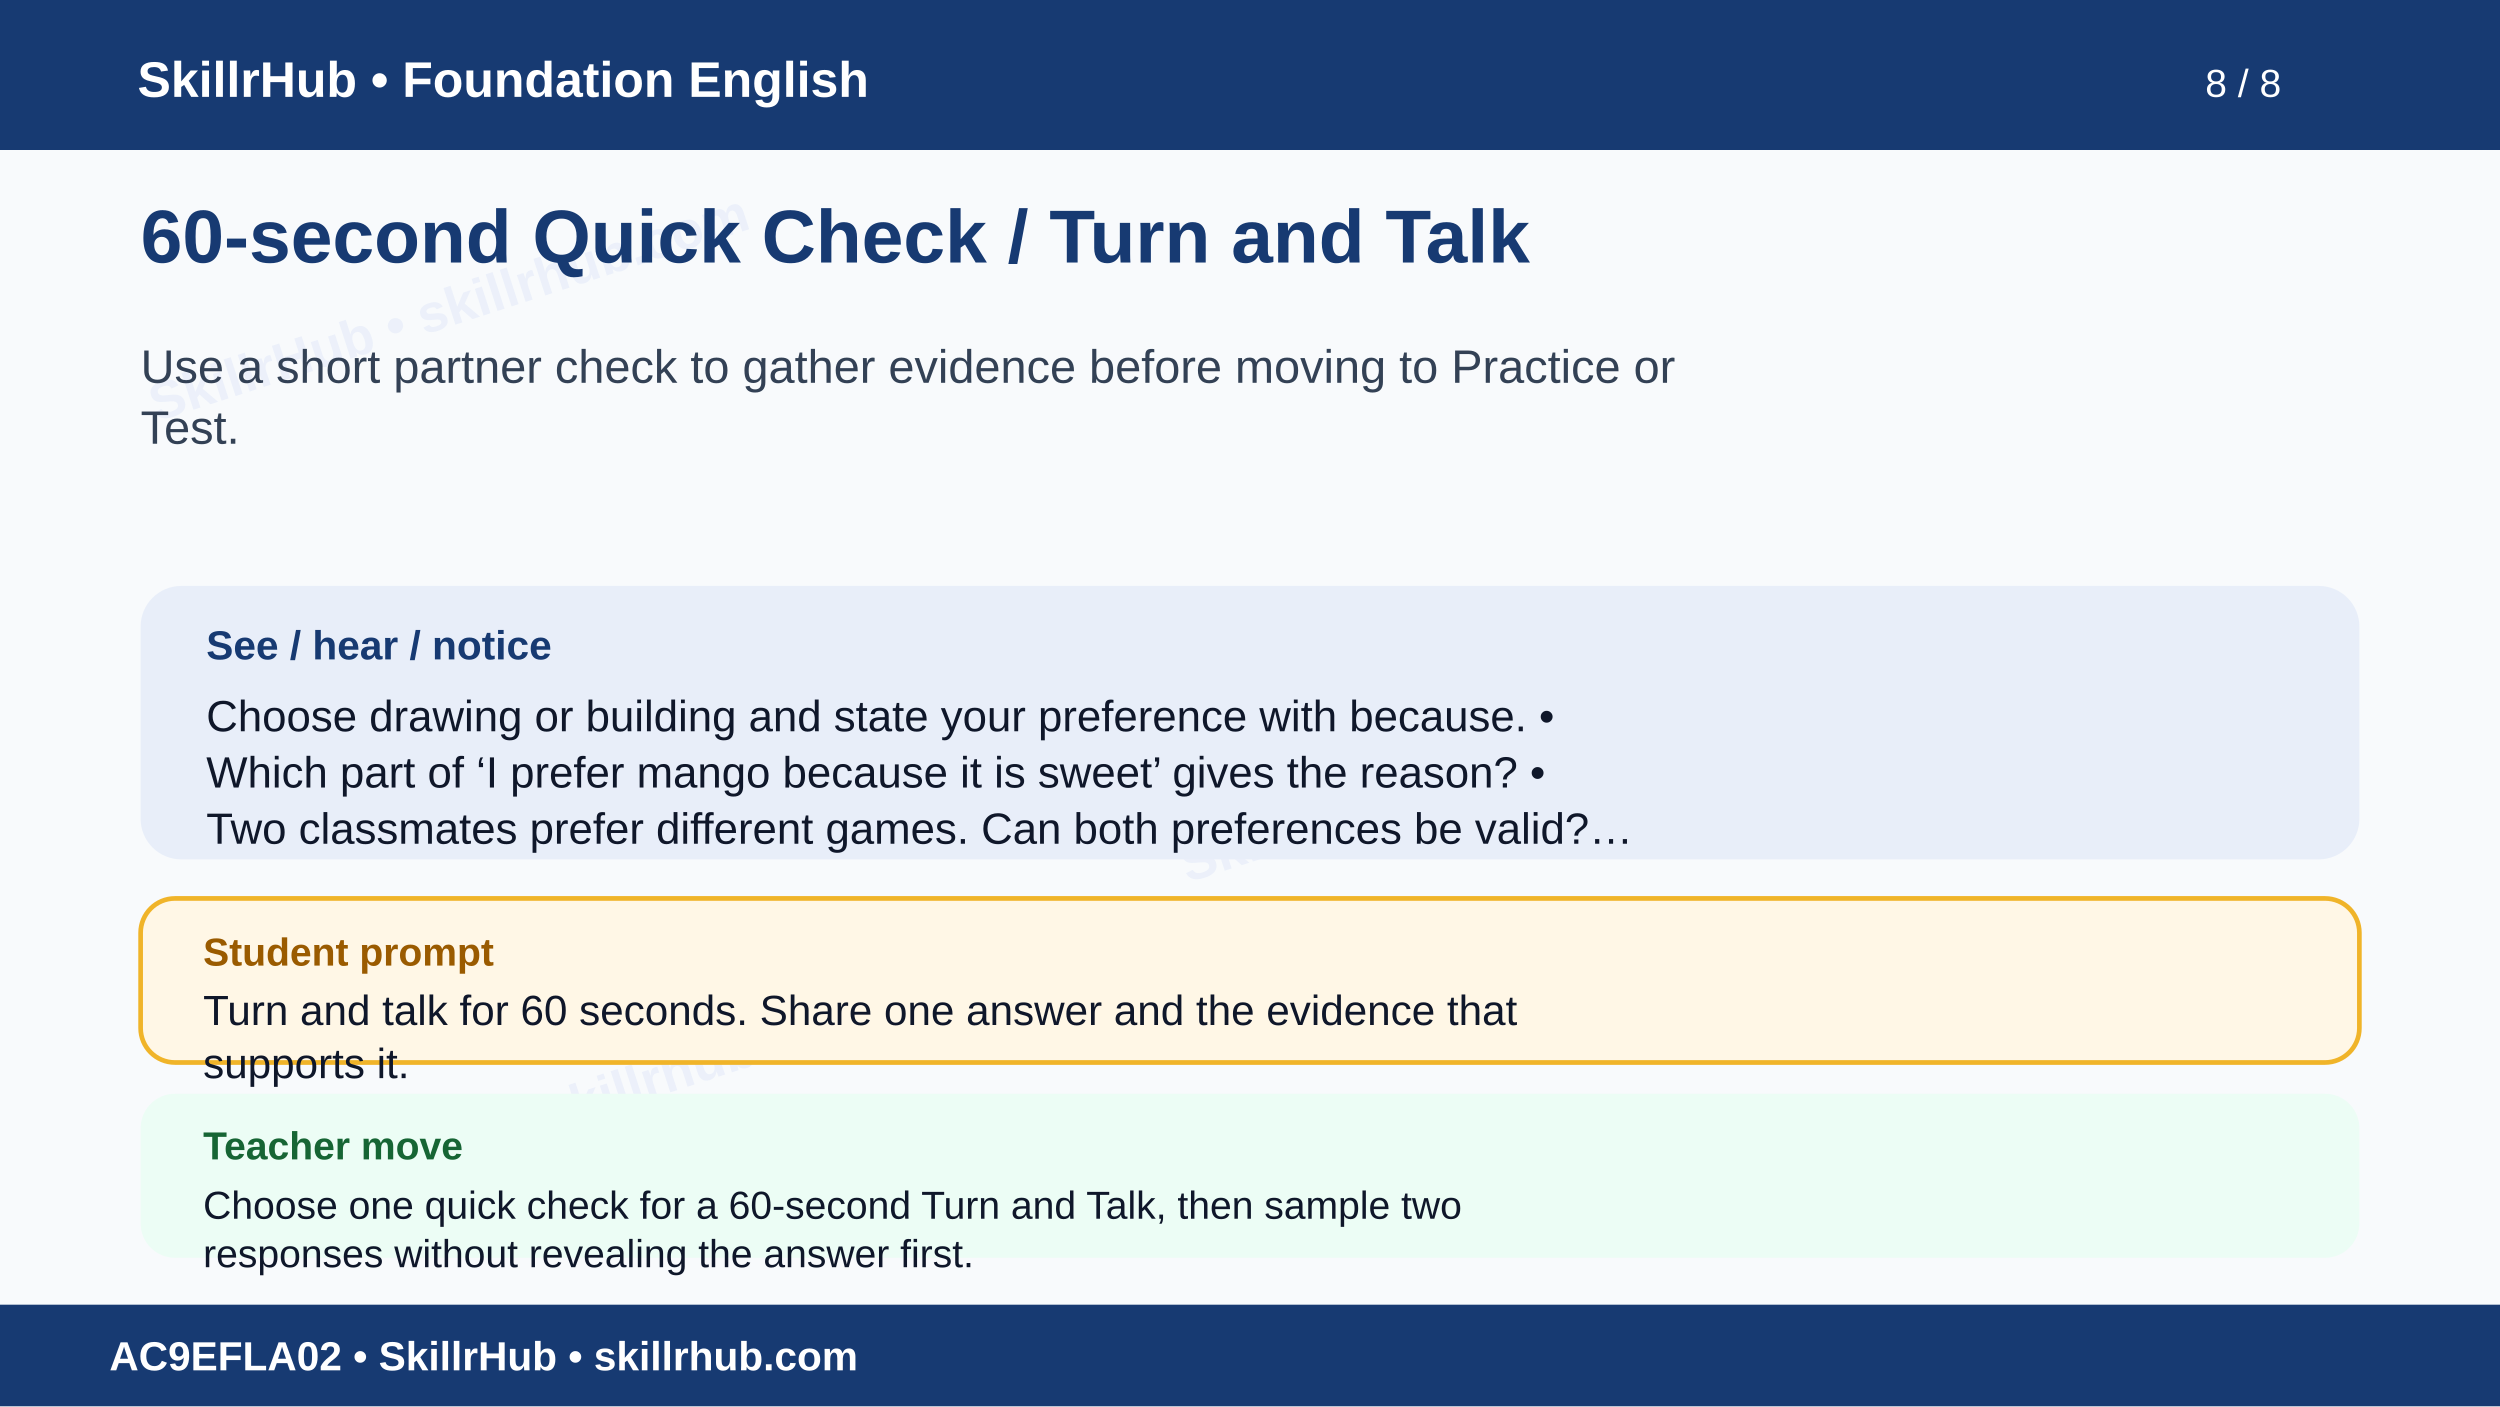
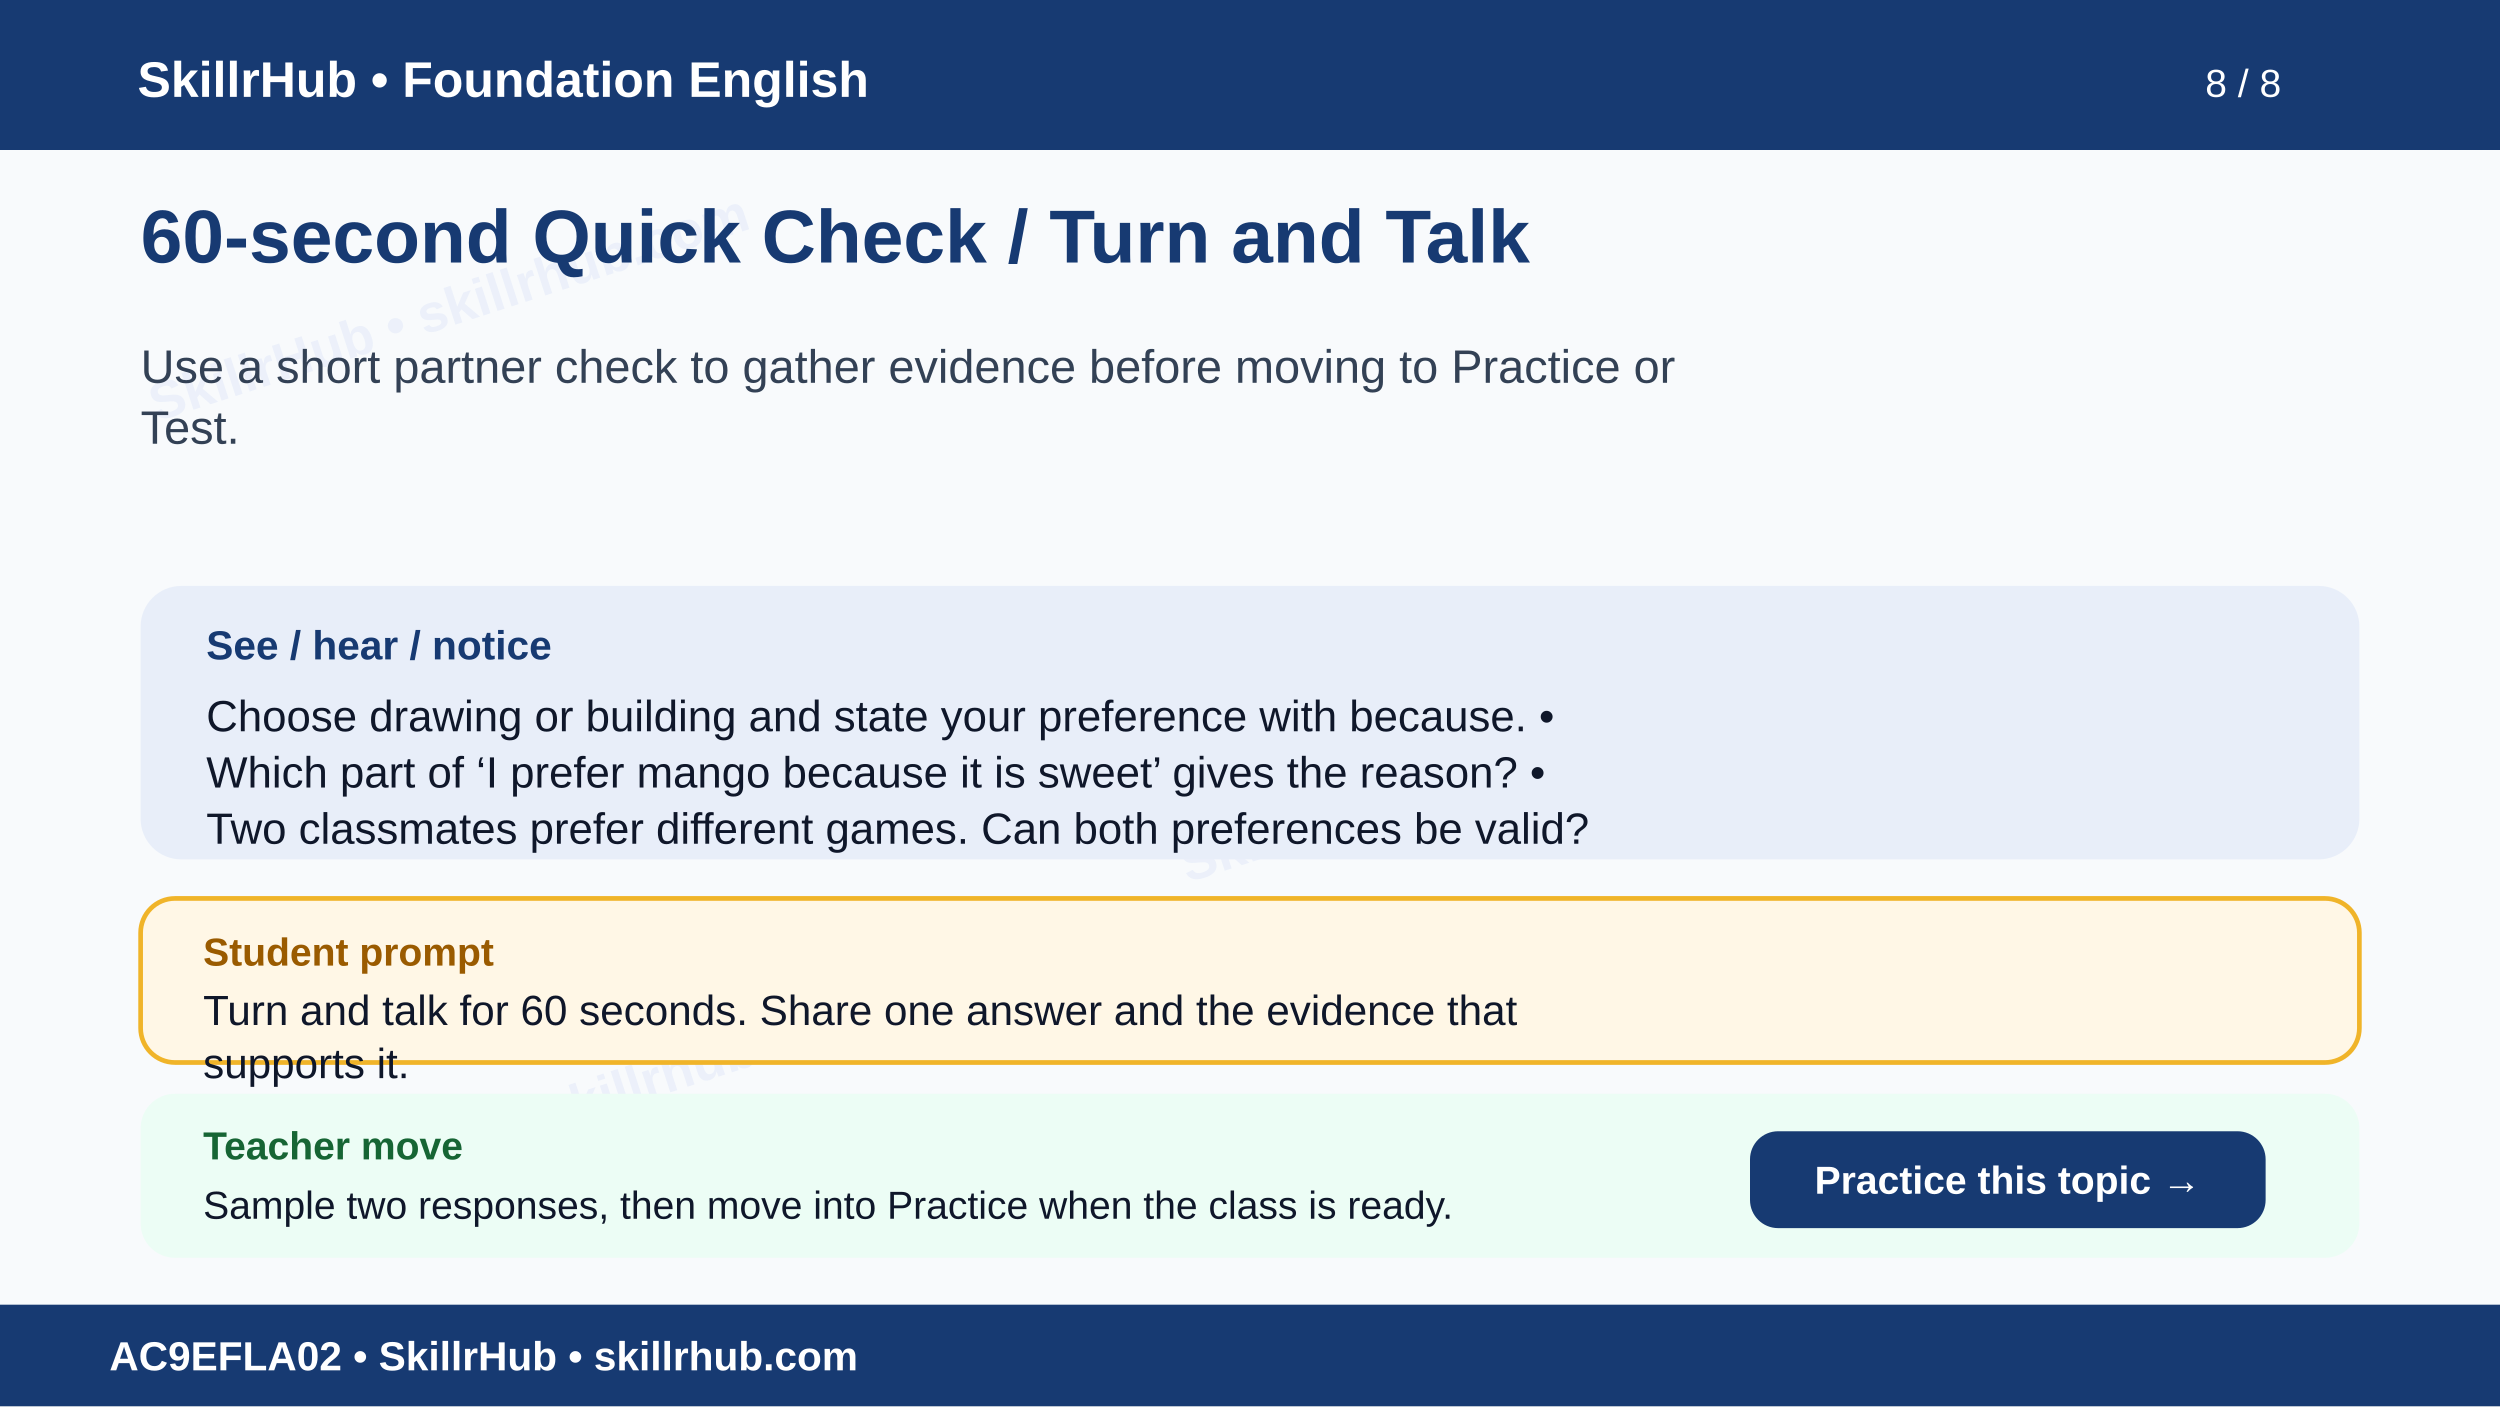
<svg xmlns="http://www.w3.org/2000/svg" width="1600" height="900" viewBox="0 0 1600 900" role="img" aria-labelledby="t d">
  <rect width="1600" height="900" fill="#f8fafc" />
  <g opacity=".055" fill="#1d4ed8" font-family="Arial" font-size="34" font-weight="700">
    <text x="100" y="270" transform="rotate(-18 100 270)">SkillrHub • skillrhub.com</text>
    <text x="760" y="565" transform="rotate(-18 760 565)">SkillrHub • skillrhub.com</text>
    <text x="180" y="780" transform="rotate(-18 180 780)">SkillrHub • skillrhub.com</text>
  </g>
  <rect width="1600" height="96" fill="#173a72" />
  <text x="88" y="62" fill="#fff" font-family="Arial" font-size="32" font-weight="700">SkillrHub • Foundation English</text>
  <text x="1460" y="62" text-anchor="end" fill="#fff" font-family="Arial" font-size="25">8 / 8</text>
  <text x="90" y="168" fill="#173a72" font-family="Arial,Helvetica,sans-serif" font-size="48" font-weight="700">60-second Quick Check / Turn and Talk</text>
  <text x="90" y="245" fill="#334155" font-family="Arial,Helvetica,sans-serif" font-size="30" font-weight="400">Use a short partner check to gather evidence before moving to Practice or</text>
  <text x="90" y="284" fill="#334155" font-family="Arial,Helvetica,sans-serif" font-size="30" font-weight="400">Test.</text>
  <rect x="90" y="375" width="1420" height="175" rx="26" fill="#e8eef9" />
  <text x="132" y="422" fill="#173a72" font-family="Arial" font-size="26" font-weight="700">See / hear / notice</text>
  <text x="132" y="468" fill="#0f172a" font-family="Arial,Helvetica,sans-serif" font-size="28" font-weight="400">Choose drawing or building and state your preference with because. •</text>
  <text x="132" y="504" fill="#0f172a" font-family="Arial,Helvetica,sans-serif" font-size="28" font-weight="400">Which part of ‘I prefer mango because it is sweet’ gives the reason? •</text>
-   <text x="132" y="540" fill="#0f172a" font-family="Arial,Helvetica,sans-serif" font-size="28" font-weight="400">Two classmates prefer different games. Can both preferences be valid?…</text>
+   <text x="132" y="540" fill="#0f172a" font-family="Arial,Helvetica,sans-serif" font-size="28" font-weight="400">Two classmates prefer different games. Can both preferences be valid?</text>
  <rect x="90" y="575" width="1420" height="105" rx="22" fill="#fff7e6" stroke="#f0b429" stroke-width="3" />
  <text x="130" y="618" fill="#9a5b00" font-family="Arial" font-size="25" font-weight="700">Student prompt</text>
  <text x="130" y="656" fill="#0f172a" font-family="Arial,Helvetica,sans-serif" font-size="27" font-weight="400">Turn and talk for 60 seconds. Share one answer and the evidence that</text>
  <text x="130" y="690" fill="#0f172a" font-family="Arial,Helvetica,sans-serif" font-size="27" font-weight="400">supports it.</text>
  <rect x="90" y="700" width="1420" height="105" rx="22" fill="#ecfdf5" />
  <text x="130" y="742" fill="#166534" font-family="Arial" font-size="25" font-weight="700">Teacher move</text>
-   <text x="130" y="780" fill="#0f172a" font-family="Arial,Helvetica,sans-serif" font-size="25" font-weight="400">Choose one quick check for a 60-second Turn and Talk, then sample two</text>
-   <text x="130" y="811" fill="#0f172a" font-family="Arial,Helvetica,sans-serif" font-size="25" font-weight="400">responses without revealing the answer first.</text>
+   <text x="130" y="780" fill="#0f172a" font-family="Arial,Helvetica,sans-serif" font-size="25" font-weight="400">Sample two responses, then move into Practice when the class is ready.</text>
+   <a href="/quiz/grade-k/english/ac9efla02/practice/" target="_top" aria-label="Open AC9EFLA02 Practice">
+     <rect x="1120" y="724" width="330" height="62" rx="18" fill="#173a72" />
+     <text x="1285" y="764" text-anchor="middle" fill="#fff" font-family="Arial,Helvetica,sans-serif" font-size="25" font-weight="700">Practice this topic →</text>
+   </a>
  <rect y="835" width="1600" height="65" fill="#173a72" />
  <text x="70" y="877" fill="#fff" font-family="Arial" font-size="26" font-weight="700">AC9EFLA02 • SkillrHub • skillrhub.com</text>
</svg>
